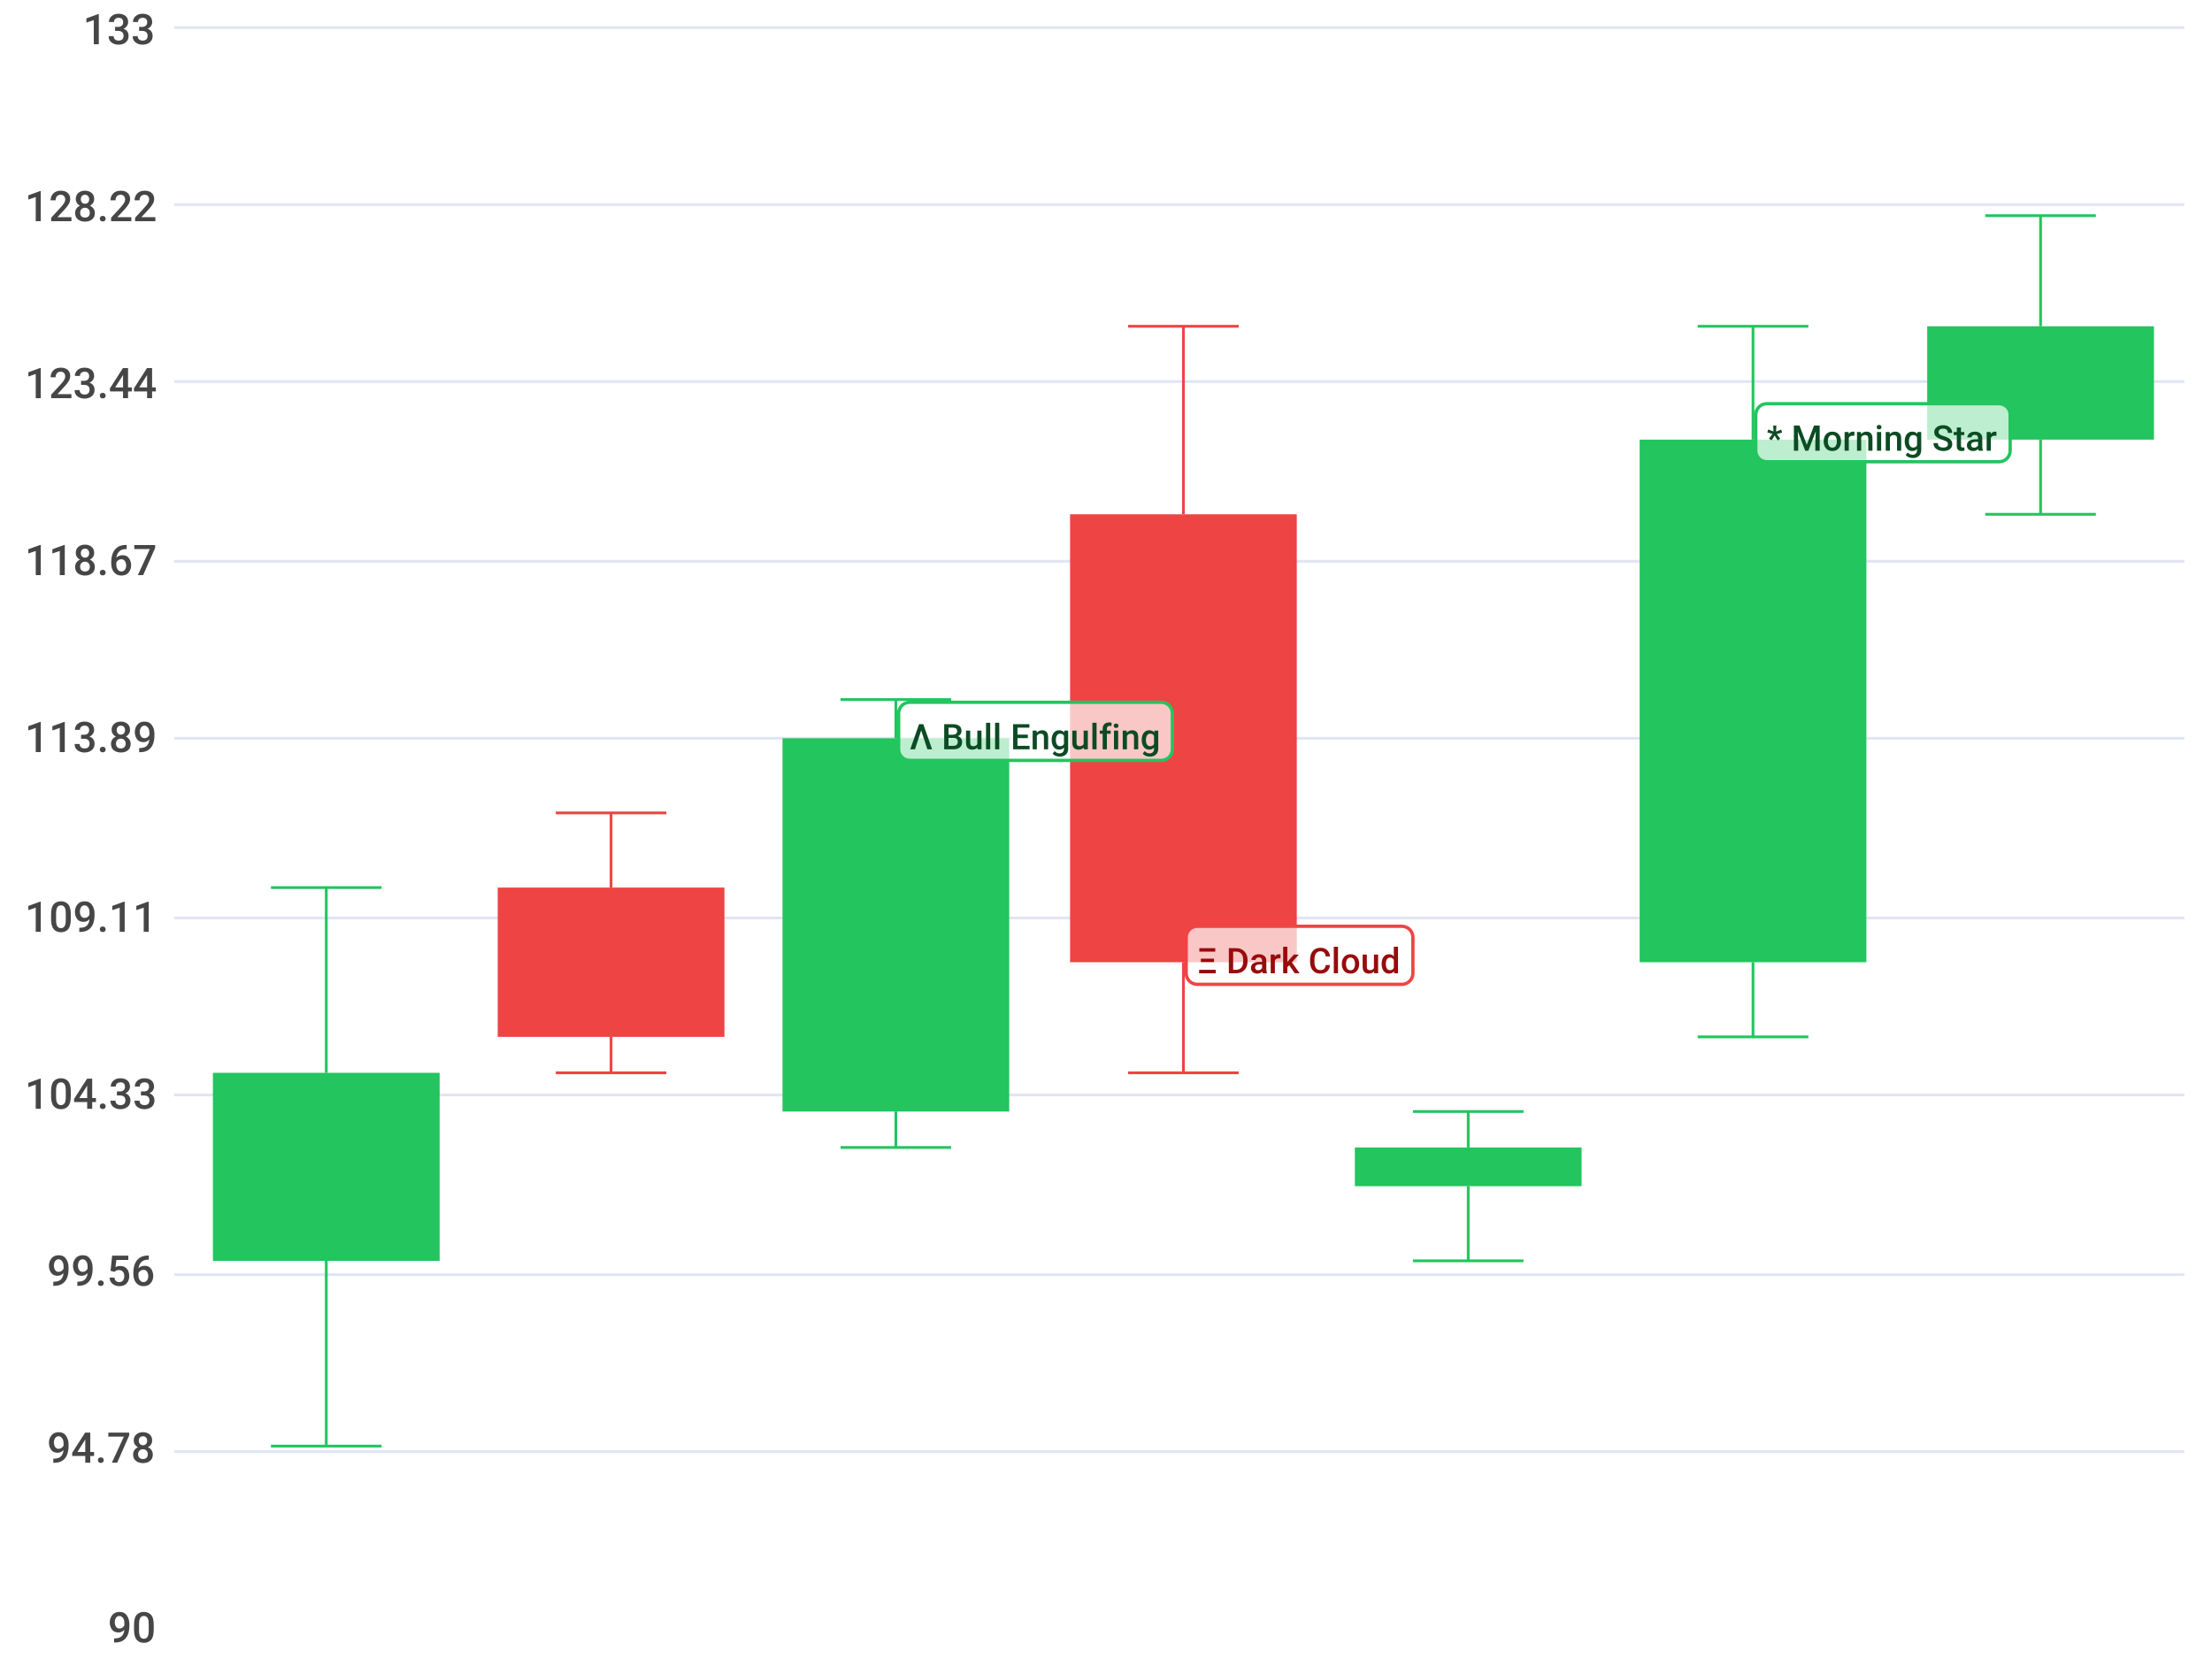
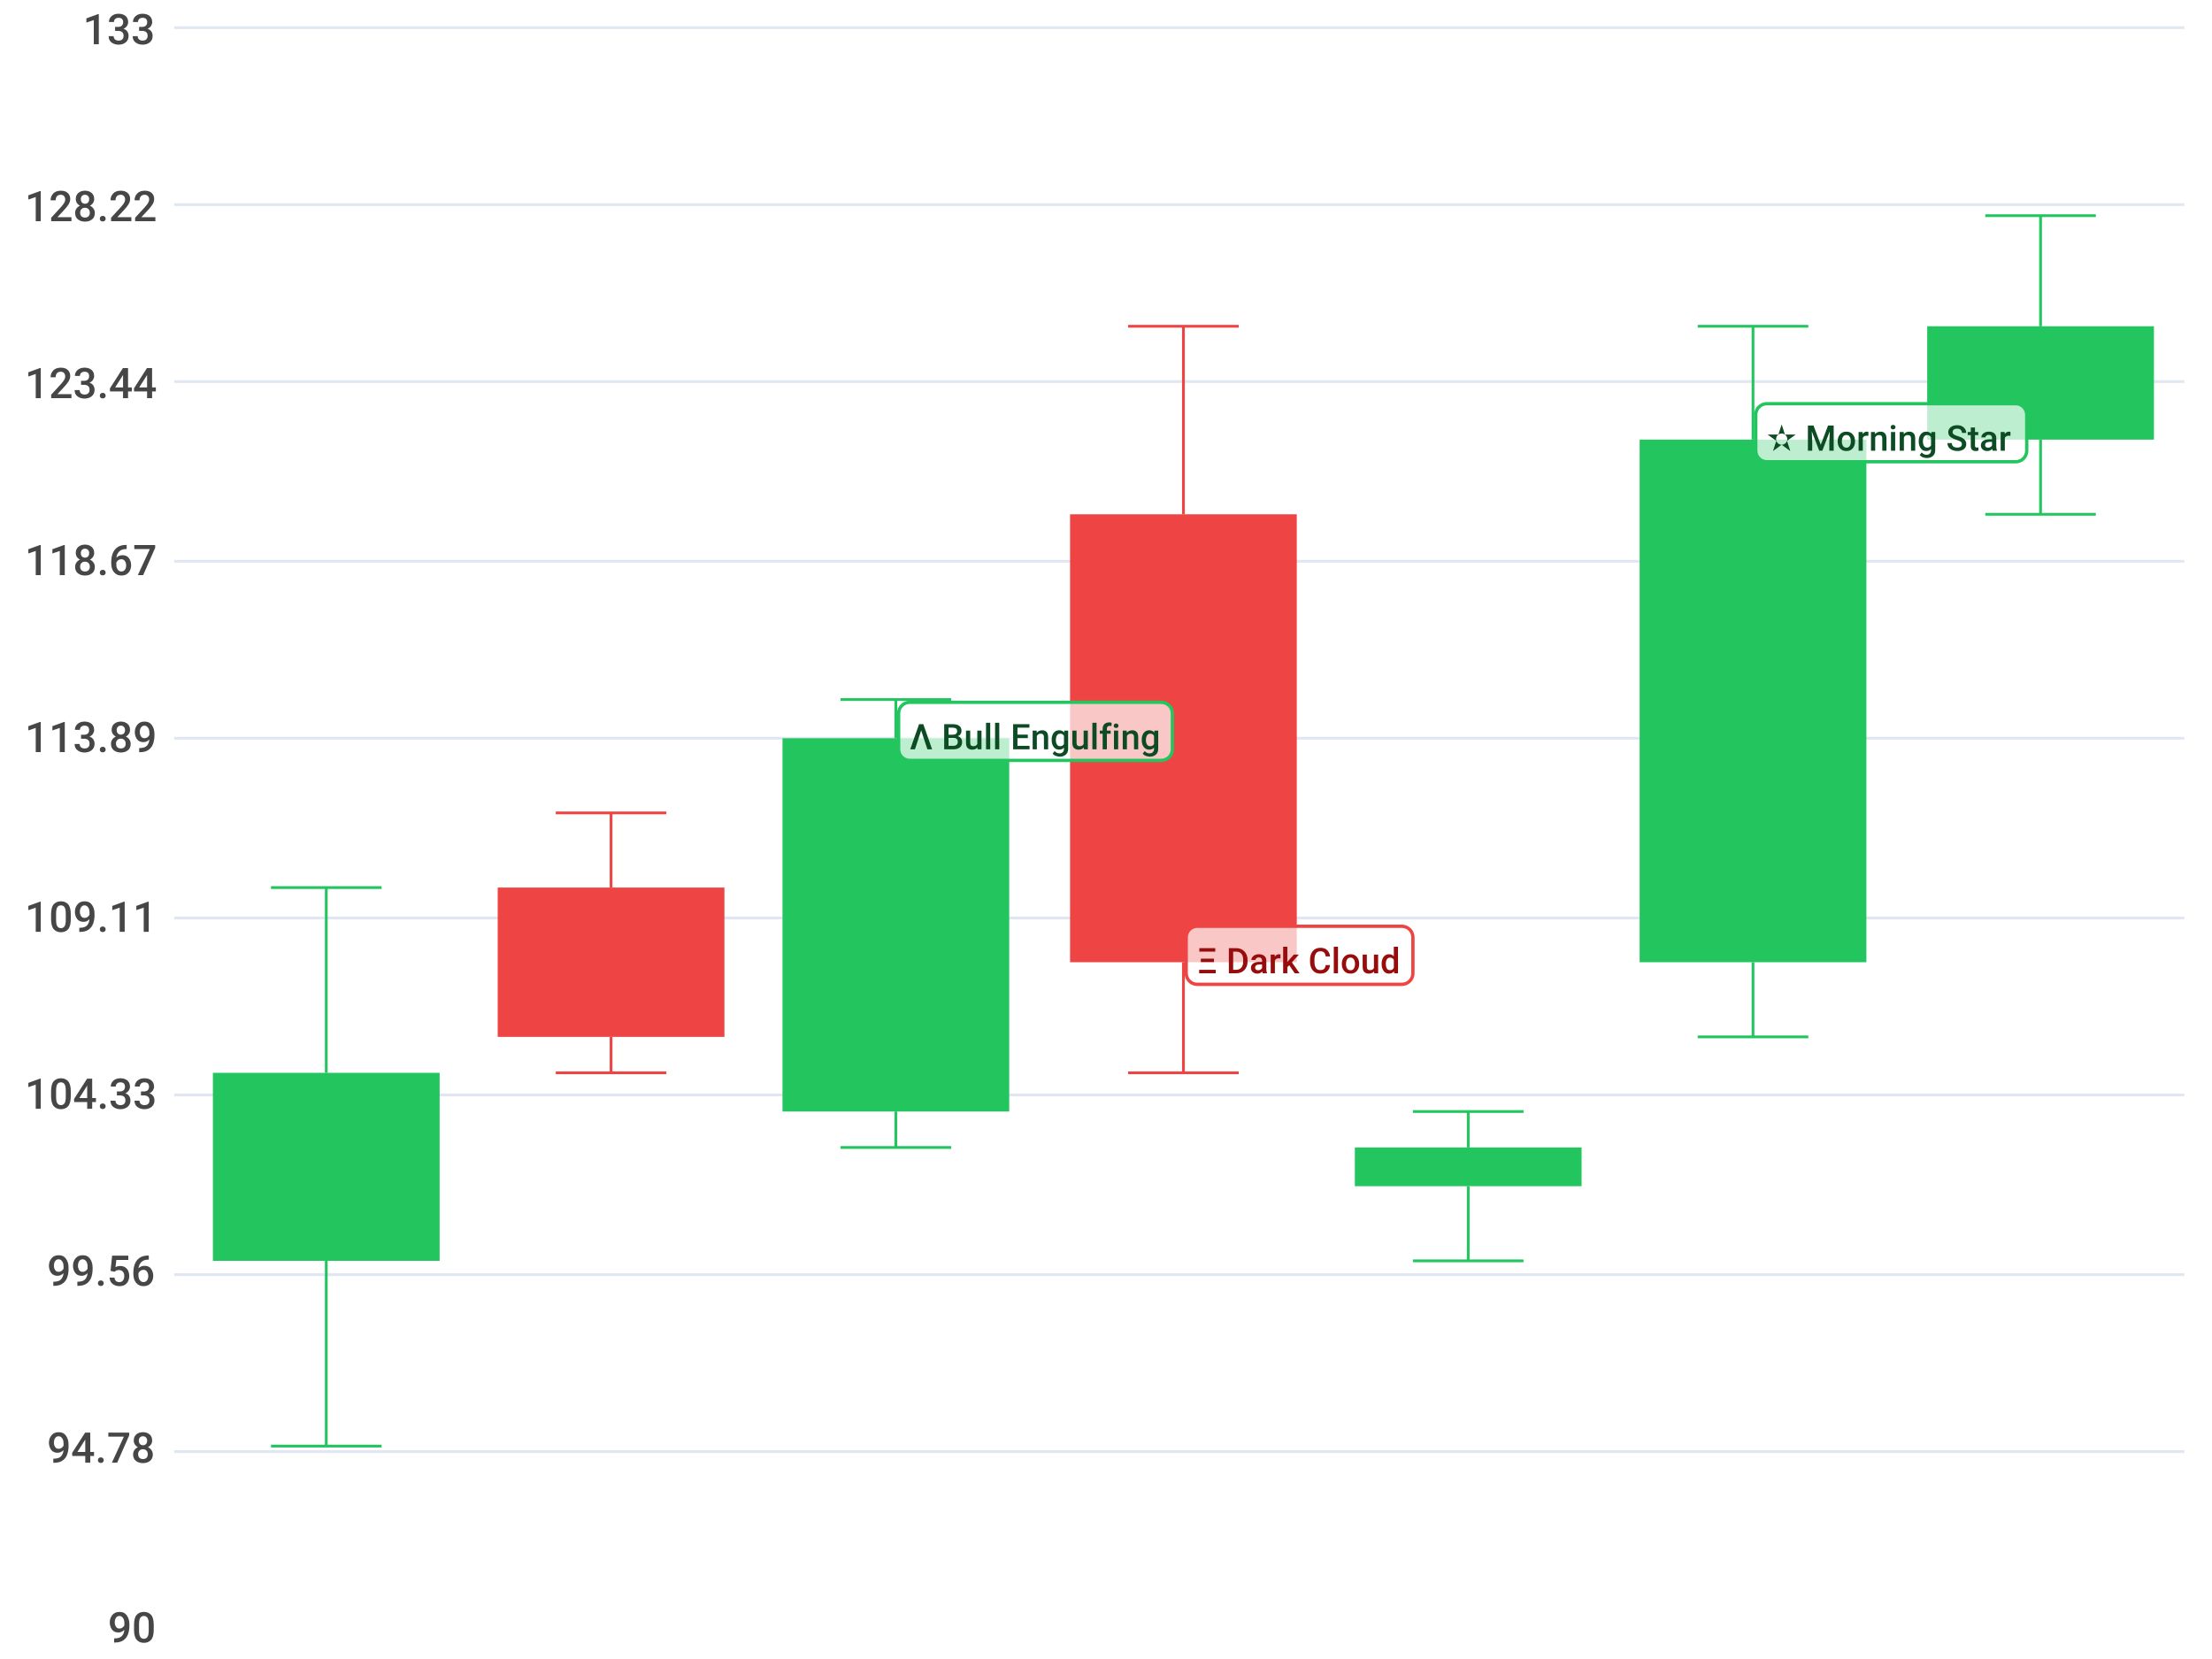
<svg xmlns="http://www.w3.org/2000/svg" viewBox="0 0 800 600">
  <path d="M 0 0 L 800 0 L 800 600 L 0 600 L 0 0" style="stroke:none;fill:white" />
  <text x="30" y="16" style="stroke:none;fill:rgb(70,70,70);font-size:15.3px;font-family:'Roboto Medium',sans-serif">133</text>
  <text x="9" y="80" style="stroke:none;fill:rgb(70,70,70);font-size:15.3px;font-family:'Roboto Medium',sans-serif">128.22</text>
  <text x="9" y="144" style="stroke:none;fill:rgb(70,70,70);font-size:15.3px;font-family:'Roboto Medium',sans-serif">123.44</text>
  <text x="9" y="208" style="stroke:none;fill:rgb(70,70,70);font-size:15.3px;font-family:'Roboto Medium',sans-serif">118.67</text>
  <text x="9" y="272" style="stroke:none;fill:rgb(70,70,70);font-size:15.3px;font-family:'Roboto Medium',sans-serif">113.89</text>
  <text x="9" y="337" style="stroke:none;fill:rgb(70,70,70);font-size:15.3px;font-family:'Roboto Medium',sans-serif">109.11</text>
  <text x="9" y="401" style="stroke:none;fill:rgb(70,70,70);font-size:15.3px;font-family:'Roboto Medium',sans-serif">104.33</text>
  <text x="17" y="465" style="stroke:none;fill:rgb(70,70,70);font-size:15.3px;font-family:'Roboto Medium',sans-serif">99.56</text>
  <text x="17" y="529" style="stroke:none;fill:rgb(70,70,70);font-size:15.3px;font-family:'Roboto Medium',sans-serif">94.78</text>
  <text x="39" y="594" style="stroke:none;fill:rgb(70,70,70);font-size:15.3px;font-family:'Roboto Medium',sans-serif">90</text>
  <path d="M 63 10 L 790 10" style="stroke-width:1;stroke:rgb(224,230,242);fill:none" />
  <path d="M 63 74 L 790 74" style="stroke-width:1;stroke:rgb(224,230,242);fill:none" />
  <path d="M 63 138 L 790 138" style="stroke-width:1;stroke:rgb(224,230,242);fill:none" />
  <path d="M 63 203 L 790 203" style="stroke-width:1;stroke:rgb(224,230,242);fill:none" />
  <path d="M 63 267 L 790 267" style="stroke-width:1;stroke:rgb(224,230,242);fill:none" />
  <path d="M 63 332 L 790 332" style="stroke-width:1;stroke:rgb(224,230,242);fill:none" />
  <path d="M 63 396 L 790 396" style="stroke-width:1;stroke:rgb(224,230,242);fill:none" />
  <path d="M 63 461 L 790 461" style="stroke-width:1;stroke:rgb(224,230,242);fill:none" />
  <path d="M 63 525 L 790 525" style="stroke-width:1;stroke:rgb(224,230,242);fill:none" />
  <path d="M 118 321 L 118 388" style="stroke-width:1;stroke:rgb(34,197,94);fill:none" />
  <path d="M 118 456 L 118 523" style="stroke-width:1;stroke:rgb(34,197,94);fill:none" />
  <path d="M 98 321 L 138 321" style="stroke-width:1;stroke:rgb(34,197,94);fill:none" />
  <path d="M 98 523 L 138 523" style="stroke-width:1;stroke:rgb(34,197,94);fill:none" />
  <path d="M 77 388 L 159 388 L 159 456 L 77 456 L 77 388" style="stroke:none;fill:rgb(34,197,94)" />
  <path d="M 221 294 L 221 321" style="stroke-width:1;stroke:rgb(239,68,68);fill:none" />
  <path d="M 221 375 L 221 388" style="stroke-width:1;stroke:rgb(239,68,68);fill:none" />
  <path d="M 201 294 L 241 294" style="stroke-width:1;stroke:rgb(239,68,68);fill:none" />
  <path d="M 201 388 L 241 388" style="stroke-width:1;stroke:rgb(239,68,68);fill:none" />
  <path d="M 180 321 L 262 321 L 262 375 L 180 375 L 180 321" style="stroke:none;fill:rgb(239,68,68)" />
  <path d="M 324 253 L 324 267" style="stroke-width:1;stroke:rgb(34,197,94);fill:none" />
  <path d="M 324 402 L 324 415" style="stroke-width:1;stroke:rgb(34,197,94);fill:none" />
  <path d="M 304 253 L 344 253" style="stroke-width:1;stroke:rgb(34,197,94);fill:none" />
  <path d="M 304 415 L 344 415" style="stroke-width:1;stroke:rgb(34,197,94);fill:none" />
  <path d="M 283 267 L 365 267 L 365 402 L 283 402 L 283 267" style="stroke:none;fill:rgb(34,197,94)" />
  <path d="M 428 118 L 428 186" style="stroke-width:1;stroke:rgb(239,68,68);fill:none" />
  <path d="M 428 348 L 428 388" style="stroke-width:1;stroke:rgb(239,68,68);fill:none" />
  <path d="M 408 118 L 448 118" style="stroke-width:1;stroke:rgb(239,68,68);fill:none" />
  <path d="M 408 388 L 448 388" style="stroke-width:1;stroke:rgb(239,68,68);fill:none" />
  <path d="M 387 186 L 469 186 L 469 348 L 387 348 L 387 186" style="stroke:none;fill:rgb(239,68,68)" />
  <path d="M 531 402 L 531 415" style="stroke-width:1;stroke:rgb(34,197,94);fill:none" />
  <path d="M 531 429 L 531 456" style="stroke-width:1;stroke:rgb(34,197,94);fill:none" />
  <path d="M 511 402 L 551 402" style="stroke-width:1;stroke:rgb(34,197,94);fill:none" />
  <path d="M 511 456 L 551 456" style="stroke-width:1;stroke:rgb(34,197,94);fill:none" />
  <path d="M 490 415 L 572 415 L 572 429 L 490 429 L 490 415" style="stroke:none;fill:rgb(34,197,94)" />
  <path d="M 634 118 L 634 159" style="stroke-width:1;stroke:rgb(34,197,94);fill:none" />
  <path d="M 634 348 L 634 375" style="stroke-width:1;stroke:rgb(34,197,94);fill:none" />
  <path d="M 614 118 L 654 118" style="stroke-width:1;stroke:rgb(34,197,94);fill:none" />
  <path d="M 614 375 L 654 375" style="stroke-width:1;stroke:rgb(34,197,94);fill:none" />
  <path d="M 593 159 L 675 159 L 675 348 L 593 348 L 593 159" style="stroke:none;fill:rgb(34,197,94)" />
  <path d="M 738 78 L 738 118" style="stroke-width:1;stroke:rgb(34,197,94);fill:none" />
  <path d="M 738 159 L 738 186" style="stroke-width:1;stroke:rgb(34,197,94);fill:none" />
  <path d="M 718 78 L 758 78" style="stroke-width:1;stroke:rgb(34,197,94);fill:none" />
  <path d="M 718 186 L 758 186" style="stroke-width:1;stroke:rgb(34,197,94);fill:none" />
  <path d="M 697 118 L 779 118 L 779 159 L 697 159 L 697 118" style="stroke:none;fill:rgb(34,197,94)" />
  <path d="M 329 254 L 420 254 L 420 254 A 4 4 90.00 0 1 424 258 L 424 271 L 424 271 A 4 4 90.00 0 1 420 275 L 329 275 L 329 275 A 4 4 90.00 0 1 325 271 L 325 258 L 325 258 A 4 4 90.00 0 1 329 254 Z" style="stroke-width:1.2;stroke:rgb(34,197,94);fill:rgba(255,255,255,0.7)" />
  <text x="329" y="271" style="stroke:none;fill:rgb(12,75,35);font-size:12.8px;font-family:'Roboto Medium',sans-serif">Λ Bull Engulfing</text>
  <path d="M 433 335 L 507 335 L 507 335 A 4 4 90.00 0 1 511 339 L 511 352 L 511 352 A 4 4 90.00 0 1 507 356 L 433 356 L 433 356 A 4 4 90.00 0 1 429 352 L 429 339 L 429 339 A 4 4 90.00 0 1 433 335 Z" style="stroke-width:1.2;stroke:rgb(239,68,68);fill:rgba(255,255,255,0.7)" />
  <text x="433" y="352" style="stroke:none;fill:rgb(151,12,12);font-size:12.8px;font-family:'Roboto Medium',sans-serif">Ξ Dark Cloud</text>
-   <path d="M 639 146 L 723 146 L 723 146 A 4 4 90.00 0 1 727 150 L 727 163 L 727 163 A 4 4 90.00 0 1 723 167 L 639 167 L 639 167 A 4 4 90.00 0 1 635 163 L 635 150 L 635 150 A 4 4 90.00 0 1 639 146 Z" style="stroke-width:1.2;stroke:rgb(34,197,94);fill:rgba(255,255,255,0.7)" />
-   <text x="639" y="163" style="stroke:none;fill:rgb(12,75,35);font-size:12.8px;font-family:'Roboto Medium',sans-serif">* Morning Star</text>
+   <path d="M 639 146 L 729 146 L 729 146 A 4 4 90.00 0 1 733 150 L 733 163 L 733 163 A 4 4 90.00 0 1 729 167 L 639 167 L 639 167 A 4 4 90.00 0 1 635 163 L 635 150 L 635 150 A 4 4 90.00 0 1 639 146 Z" style="stroke-width:1.2;stroke:rgb(34,197,94);fill:rgba(255,255,255,0.7)" />
+   <text x="639" y="163" style="stroke:none;fill:rgb(12,75,35);font-size:12.8px;font-family:'Roboto Medium',sans-serif">✫ Morning Star</text>
</svg>
